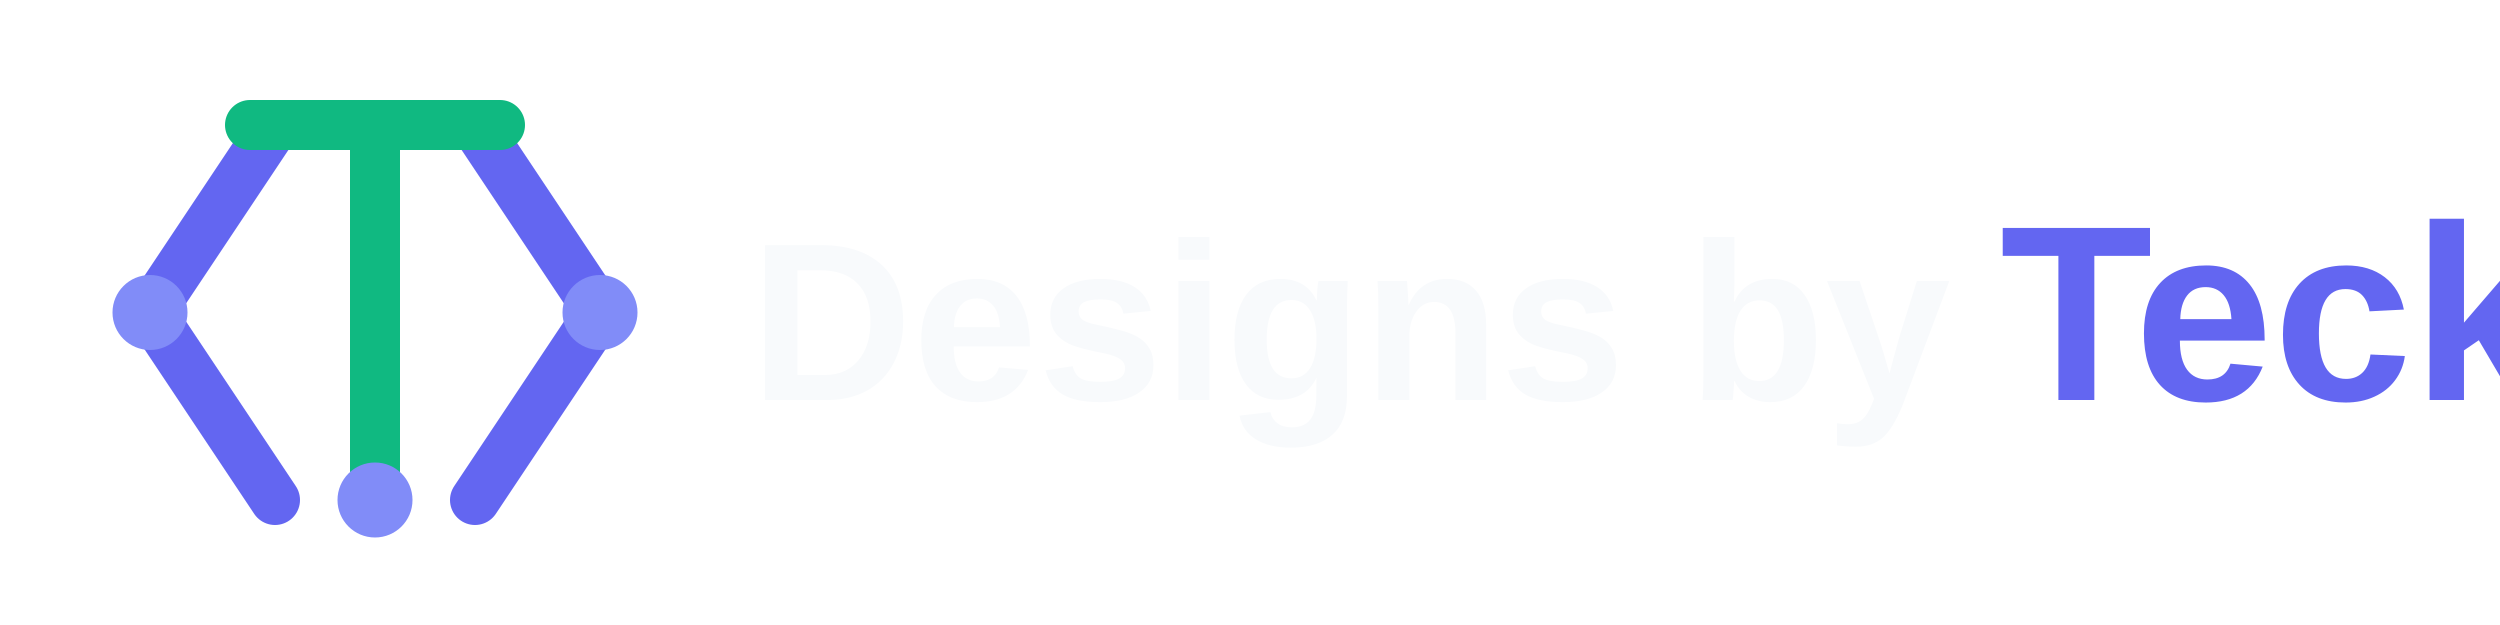
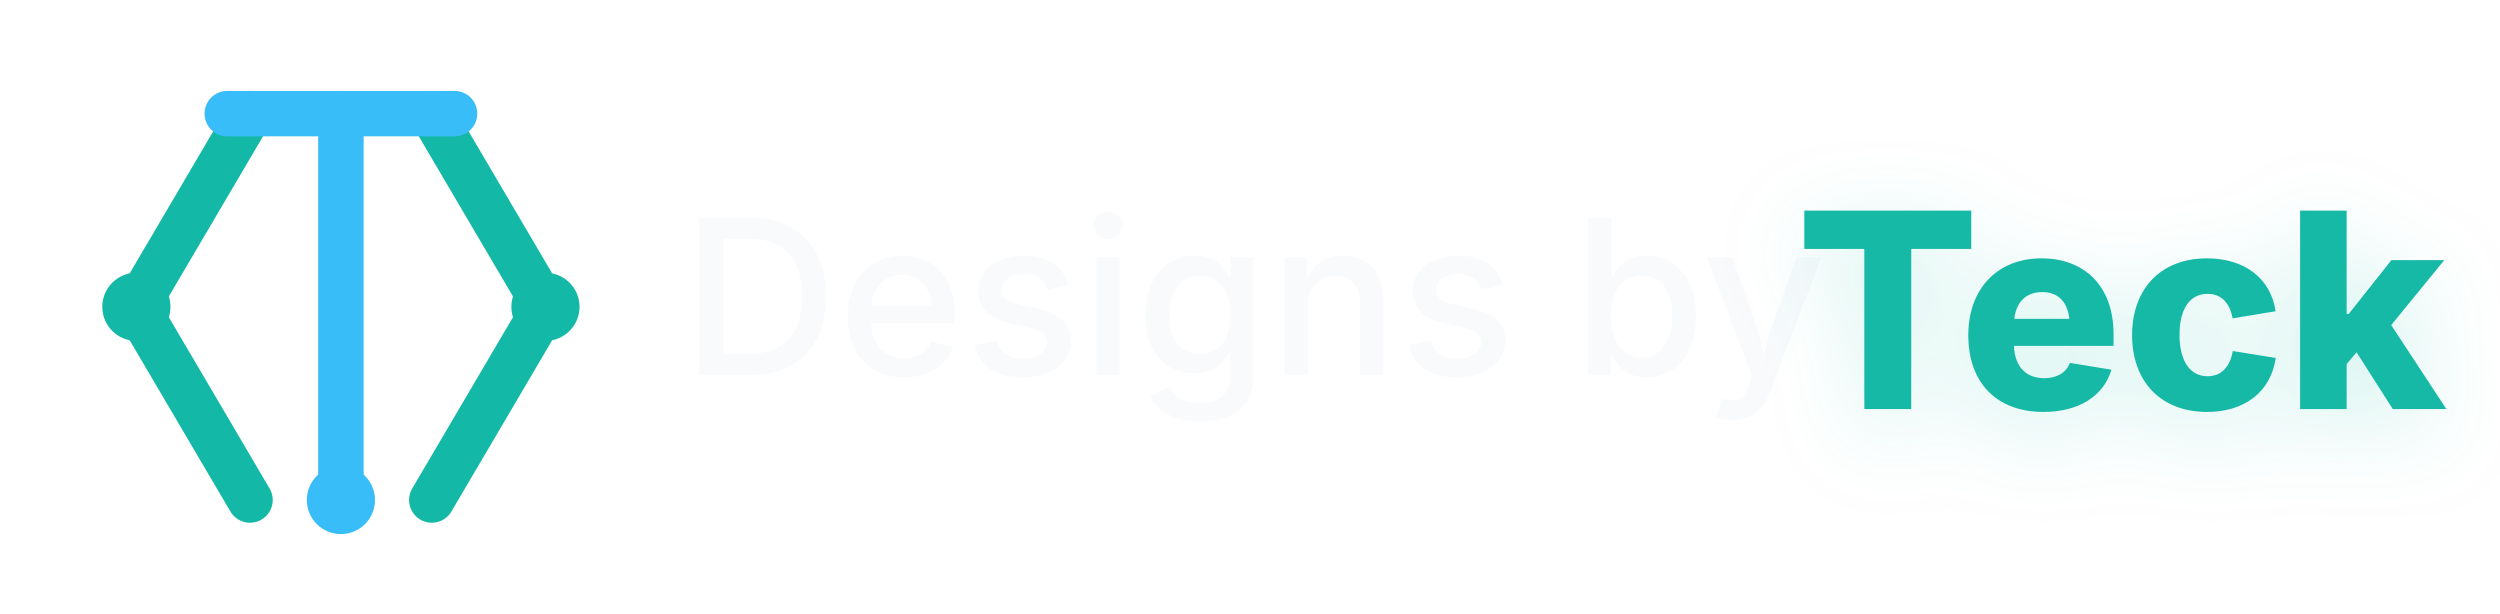
- <svg xmlns="http://www.w3.org/2000/svg" width="200" height="50" viewBox="0 0 200 50" fill="none">
+ <svg xmlns="http://www.w3.org/2000/svg" width="220" height="54" viewBox="0 0 220 54" fill="none">
  <g>
-     <path d="M22 10L12 25L22 40" stroke="#6366F1" stroke-width="4" stroke-linecap="round" stroke-linejoin="round" />
-     <path d="M38 10L48 25L38 40" stroke="#6366F1" stroke-width="4" stroke-linecap="round" stroke-linejoin="round" />
-     <path d="M30 10V40" stroke="#10B981" stroke-width="4" stroke-linecap="round" />
-     <path d="M20 10H40" stroke="#10B981" stroke-width="4" stroke-linecap="round" />
-     <circle cx="12" cy="25" r="3" fill="#818CF8" />
-     <circle cx="48" cy="25" r="3" fill="#818CF8" />
-     <circle cx="30" cy="40" r="3" fill="#818CF8" />
+     <path d="M22 10L12 27L22 44" stroke="#14b8a6" stroke-width="4" stroke-linecap="round" stroke-linejoin="round" />
+     <path d="M38 10L48 27L38 44" stroke="#14b8a6" stroke-width="4" stroke-linecap="round" stroke-linejoin="round" />
+     <path d="M30 10V44" stroke="#38bdf8" stroke-width="4" stroke-linecap="round" />
+     <path d="M20 10H40" stroke="#38bdf8" stroke-width="4" stroke-linecap="round" />
+     <circle cx="12" cy="27" r="3" fill="#14b8a6" />
+     <circle cx="48" cy="27" r="3" fill="#14b8a6" />
+     <circle cx="30" cy="44" r="3" fill="#38bdf8" />
  </g>
-   <text x="60" y="32" font-family="Arial, sans-serif" font-weight="700" font-size="18" fill="#F8FAFC">Designs by</text>
-   <text x="160" y="32" font-family="Arial, sans-serif" font-weight="800" font-size="20" fill="#6366F1">Teck</text>
+   <text x="60" y="33" font-family="Inter, Arial, sans-serif" font-weight="500" font-size="19" fill="#f8fafc">Designs by</text>
+   <text x="158" y="36" font-family="Inter, Arial, sans-serif" font-weight="800" font-size="24" fill="#14b8a6" style="filter: drop-shadow(0 2px 4px rgba(20,184,166,0.18));">Teck</text>
</svg>
